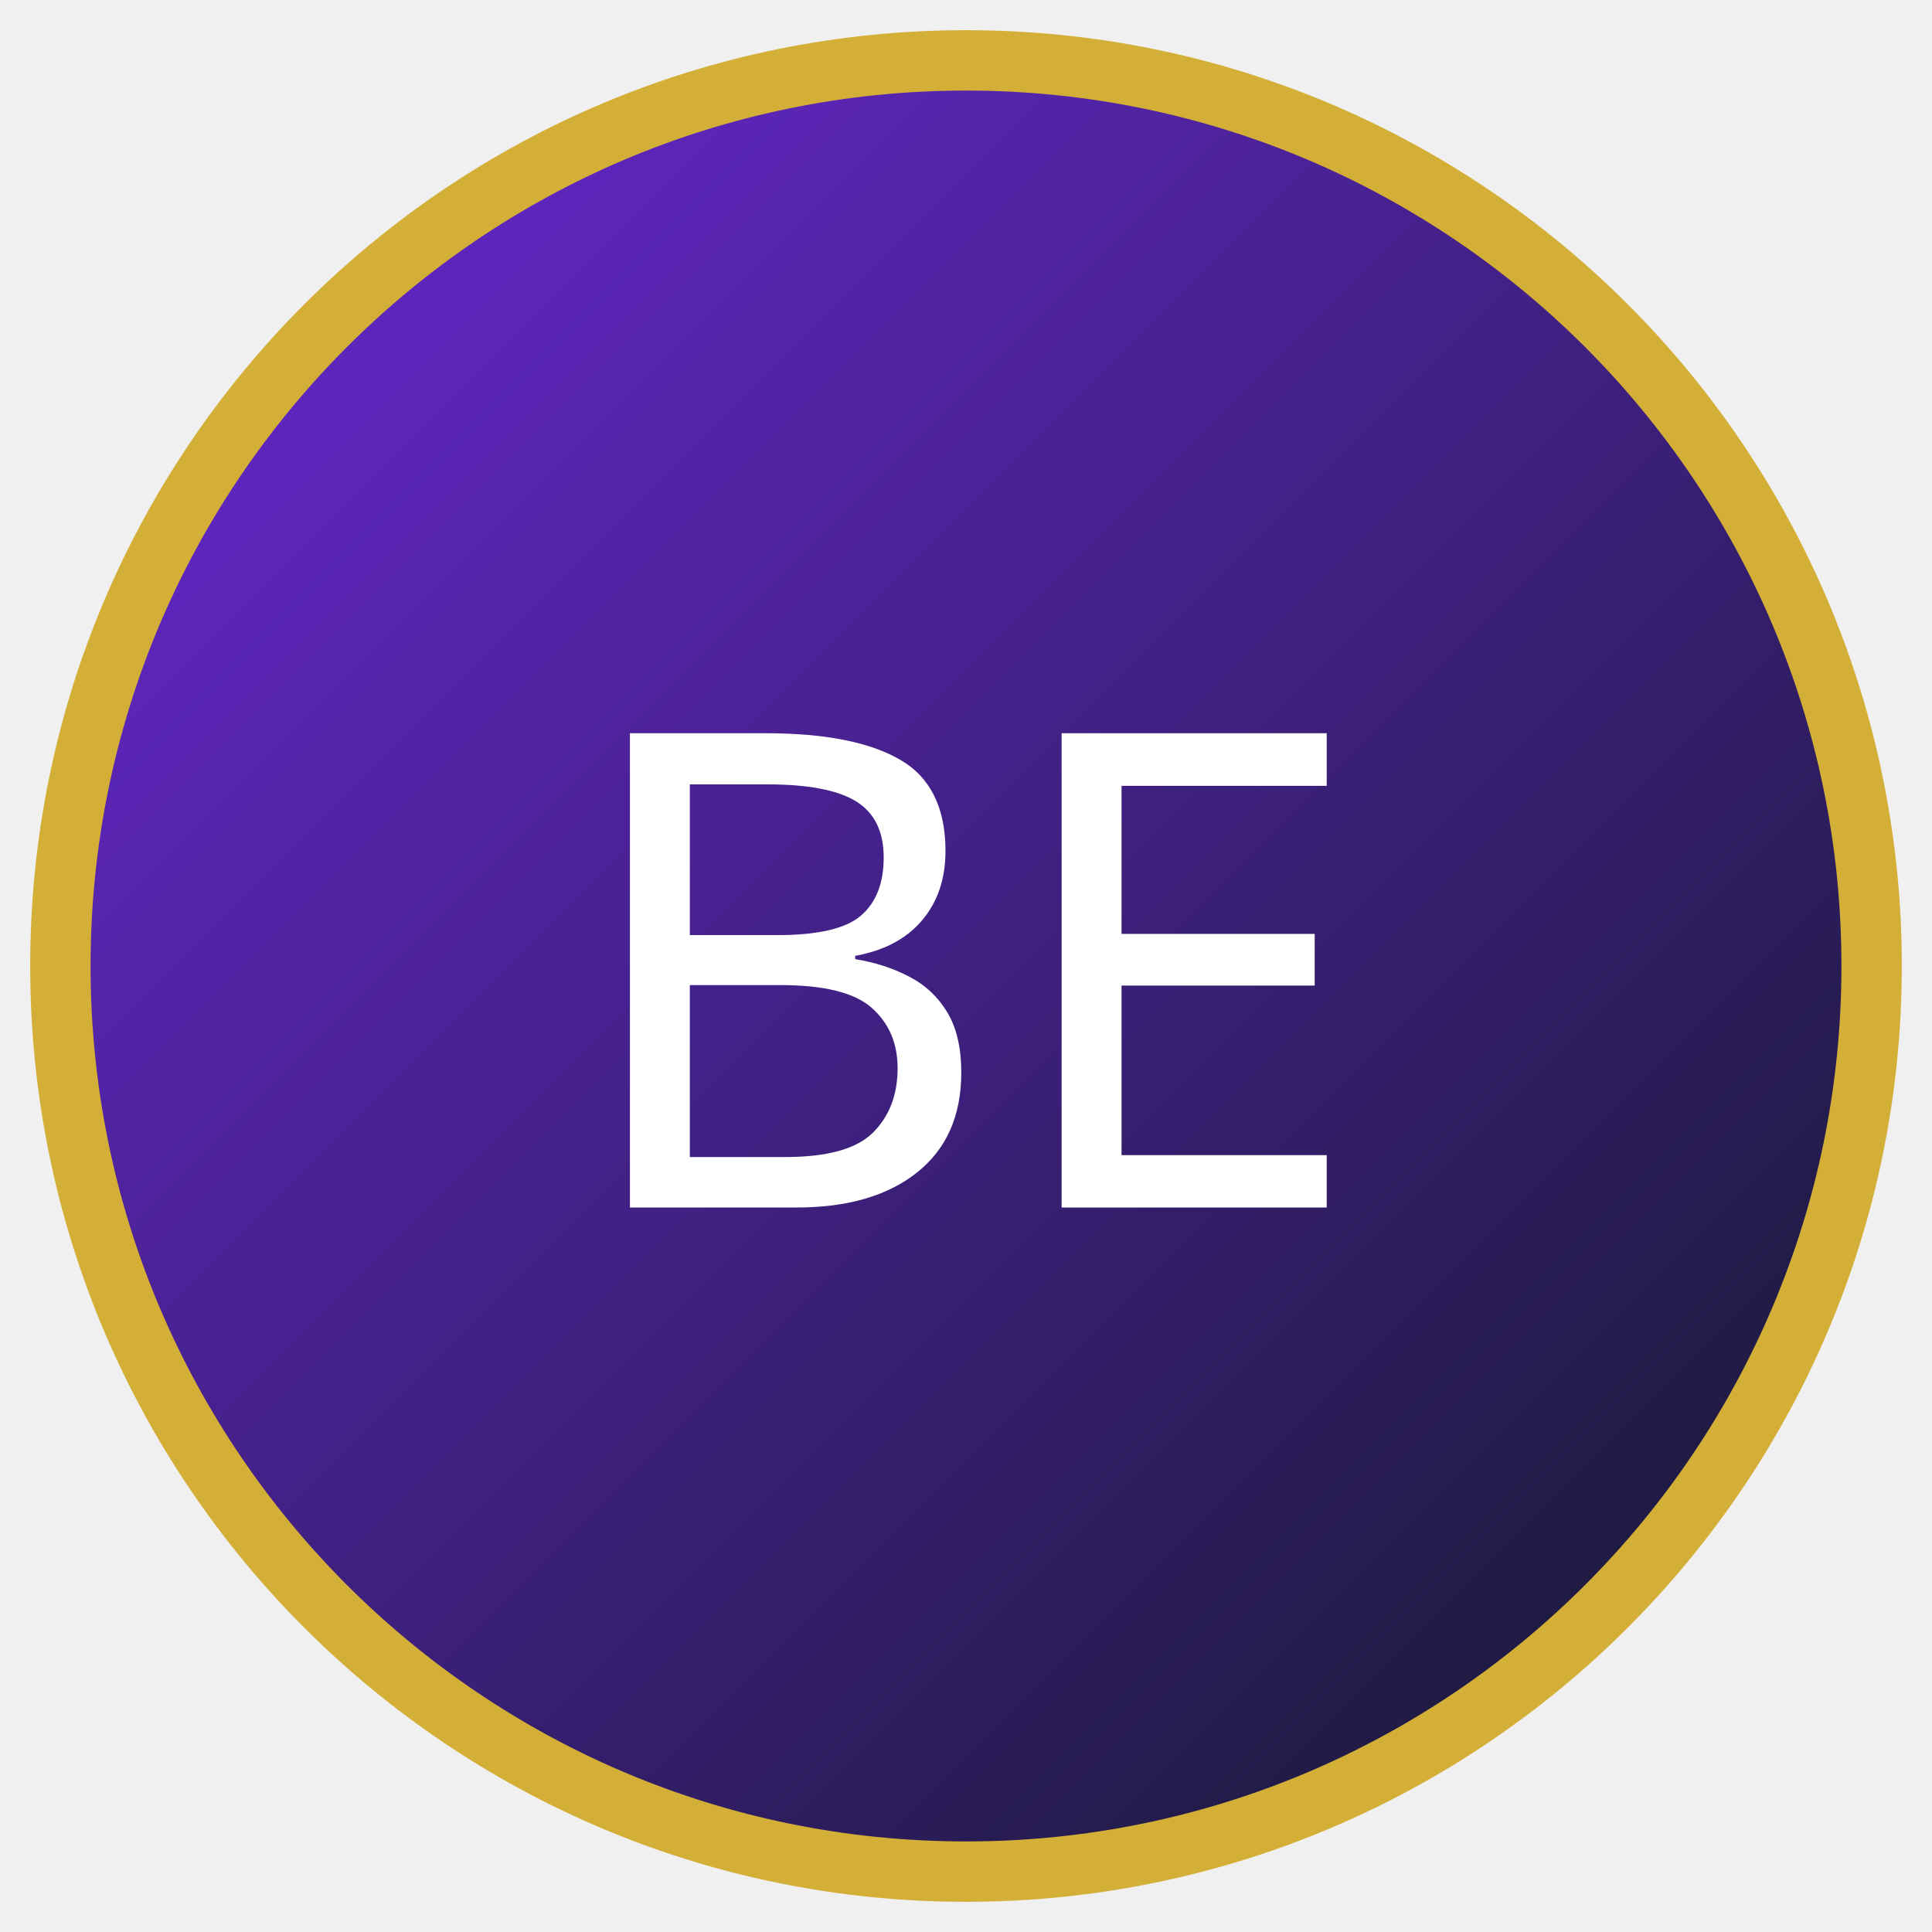
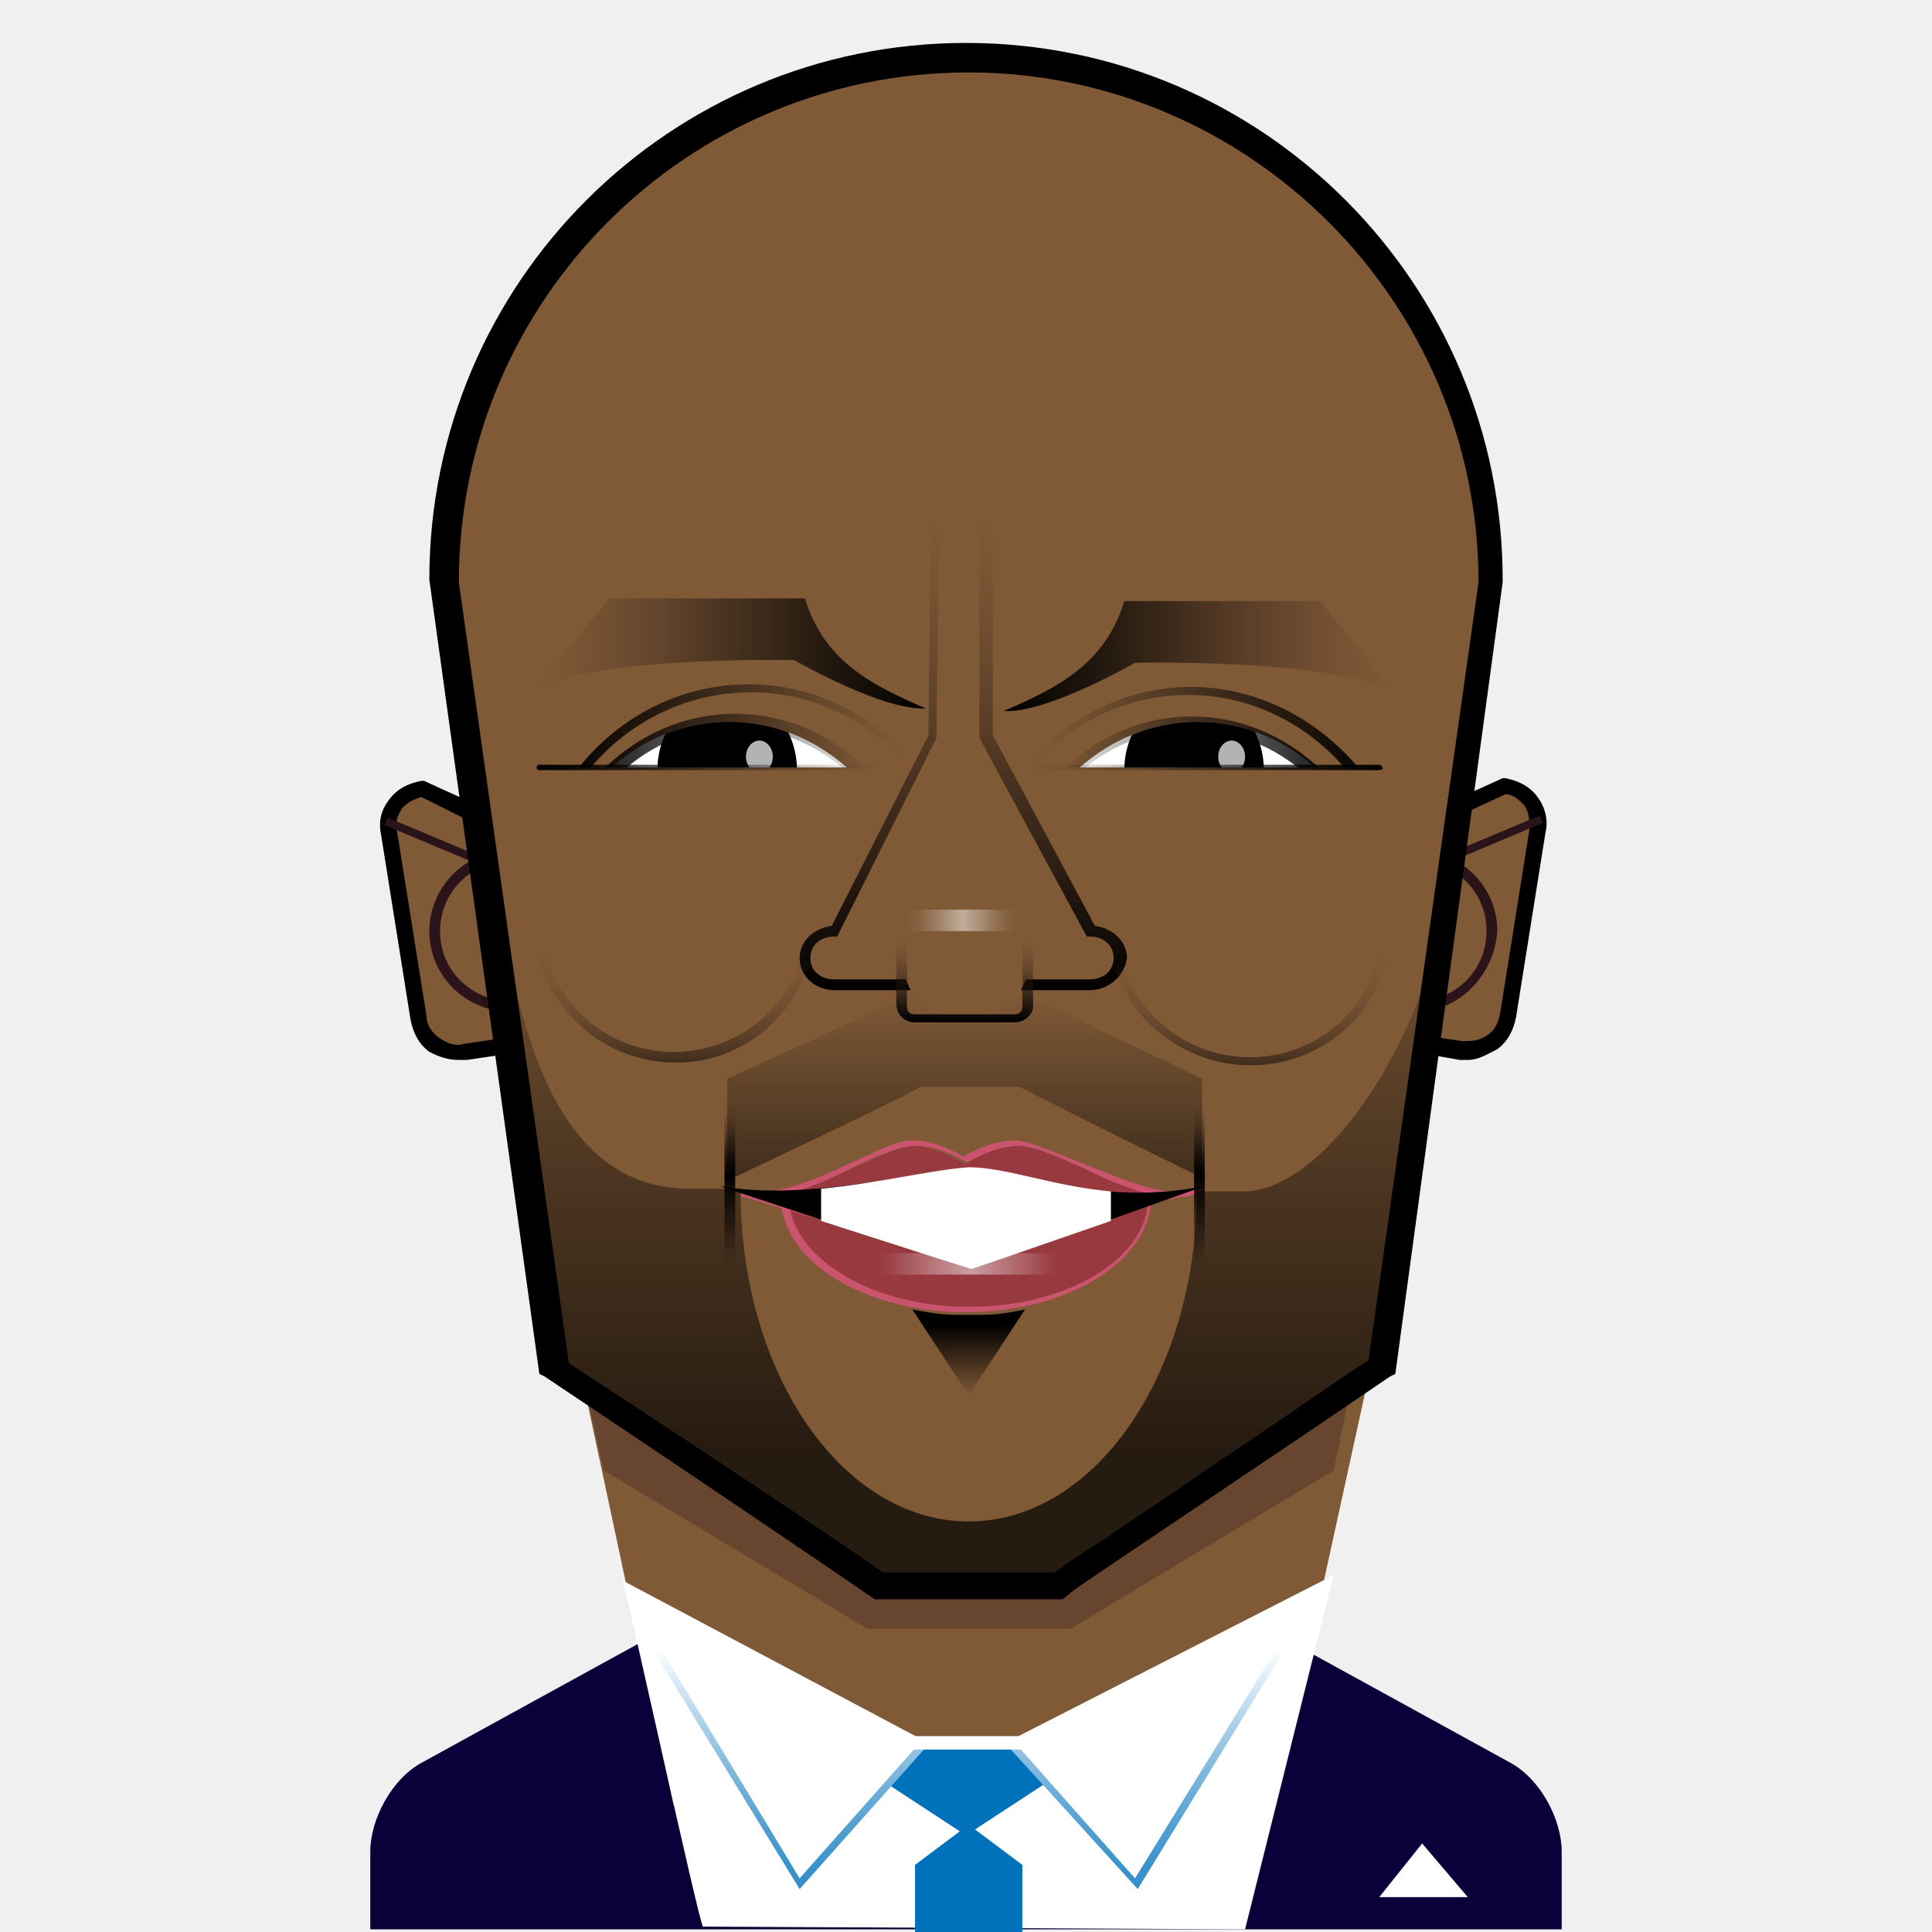
- <svg xmlns="http://www.w3.org/2000/svg" viewBox="0 0 128 128">
-   <defs>
-     <linearGradient id="g" x1="0" y1="0" x2="1" y2="1">
-       <stop offset="0" stop-color="#6d28d9" />
-       <stop offset="1" stop-color="#111827" />
-     </linearGradient>
-   </defs>
-   <circle cx="64" cy="64" r="60" fill="url(#g)" stroke="#d4af37" stroke-width="4" />
-   <text x="64" y="80" font-family="Impact, Arial Black, sans-serif" font-size="44" text-anchor="middle" fill="#fff">BE</text>
+ <svg xmlns="http://www.w3.org/2000/svg" xmlns:xlink="http://www.w3.org/1999/xlink" enable-background="new 0 0 72 72" viewBox="0 0 72 72">
+   <clipPath id="a">
+     <path d="m33.1 30.5c-1.2-2.1-3.4-3.6-5.9-3.6s-4.7 1.4-5.9 3.6z" />
+   </clipPath>
+   <linearGradient id="b">
+     <stop offset="0" />
+     <stop offset=".455" stop-color="#020101" stop-opacity=".545" />
+     <stop offset=".619" stop-color="#090504" stop-opacity=".381" />
+     <stop offset=".736" stop-color="#140d09" stop-opacity=".264" />
+     <stop offset=".831" stop-color="#251711" stop-opacity=".169" />
+     <stop offset=".912" stop-color="#3b251b" stop-opacity=".088" />
+     <stop offset=".982" stop-color="#563627" stop-opacity=".018" />
+     <stop offset="1" stop-color="#5e3b2b" stop-opacity="0" />
+   </linearGradient>
+   <linearGradient id="c" gradientUnits="userSpaceOnUse" x1="21.035" x2="33.459" xlink:href="#b" y1="28.795" y2="28.795" />
+   <linearGradient id="d" gradientUnits="userSpaceOnUse" x1="20.609" x2="33.894" xlink:href="#b" y1="27.855" y2="27.855" />
+   <clipPath id="e">
+     <path d="m38.7 30.5c1.2-2.1 3.4-3.6 5.9-3.6s4.7 1.4 5.9 3.6z" />
+   </clipPath>
+   <linearGradient id="f" gradientTransform="matrix(-1 0 0 1 -61.9827 0)" gradientUnits="userSpaceOnUse" x1="-112.743" x2="-100.319" xlink:href="#b" y1="28.781" y2="28.781" />
+   <linearGradient id="g" gradientTransform="matrix(-1 0 0 1 -61.9827 0)" gradientUnits="userSpaceOnUse" x1="-113.62" x2="-100.336" xlink:href="#b" y1="27.992" y2="27.992" />
+   <linearGradient id="h" gradientUnits="userSpaceOnUse" x1="35.975" x2="35.975" y1="43.983" y2="37.06">
+     <stop offset="0" />
+     <stop offset=".858" stop-opacity=".141" />
+     <stop offset="1" stop-opacity="0" />
+   </linearGradient>
+   <linearGradient id="i" gradientUnits="userSpaceOnUse" x1="32.514" x2="39.609" y1="47.087" y2="47.087">
+     <stop offset="0" stop-color="#a12b41" stop-opacity="0" />
+     <stop offset=".007" stop-color="#a7394e" stop-opacity=".014" />
+     <stop offset=".03" stop-color="#ba6273" stop-opacity=".059" />
+     <stop offset=".056" stop-color="#ca8894" stop-opacity=".11" />
+     <stop offset=".085" stop-color="#d9a8b1" stop-opacity=".165" />
+     <stop offset=".116" stop-color="#e5c4ca" stop-opacity=".226" />
+     <stop offset=".151" stop-color="#eedadd" stop-opacity=".294" />
+     <stop offset=".192" stop-color="#f6ebed" stop-opacity=".375" />
+     <stop offset=".243" stop-color="#fbf6f7" stop-opacity=".474" />
+     <stop offset=".315" stop-color="#fefdfd" stop-opacity=".613" />
+     <stop offset=".513" stop-color="#fff" />
+     <stop offset=".702" stop-color="#fefdfd" stop-opacity=".613" />
+     <stop offset=".769" stop-color="#fbf6f7" stop-opacity=".474" />
+     <stop offset=".818" stop-color="#f6ebed" stop-opacity=".375" />
+     <stop offset=".857" stop-color="#eedadd" stop-opacity=".294" />
+     <stop offset=".89" stop-color="#e5c4ca" stop-opacity=".226" />
+     <stop offset=".92" stop-color="#d9a8b1" stop-opacity=".165" />
+     <stop offset=".947" stop-color="#ca8894" stop-opacity=".11" />
+     <stop offset=".971" stop-color="#ba6273" stop-opacity=".059" />
+     <stop offset=".993" stop-color="#a7394e" stop-opacity=".014" />
+     <stop offset="1" stop-color="#a12b41" stop-opacity="0" />
+   </linearGradient>
+   <linearGradient id="j" gradientUnits="userSpaceOnUse" x1="35.829" x2="35.829" y1="36.888" y2="19.009">
+     <stop offset="0" />
+     <stop offset=".174" stop-color="#080504" stop-opacity=".826" />
+     <stop offset=".449" stop-color="#1f130e" stop-opacity=".551" />
+     <stop offset=".788" stop-color="#432a1f" stop-opacity=".212" />
+     <stop offset="1" stop-color="#5e3b2b" stop-opacity="0" />
+   </linearGradient>
+   <linearGradient id="k" gradientUnits="userSpaceOnUse" x1="35.935" x2="35.935" y1="38.075" y2="33.951">
+     <stop offset="0" />
+     <stop offset=".141" stop-color="#0b0705" stop-opacity=".813" />
+     <stop offset=".388" stop-color="#281912" stop-opacity=".482" />
+     <stop offset=".712" stop-color="#583728" stop-opacity=".052" />
+     <stop offset=".75" stop-color="#5e3b2b" stop-opacity="0" />
+   </linearGradient>
+   <linearGradient id="l" gradientUnits="userSpaceOnUse" x1="33.608" x2="38.045" y1="34.354" y2="34.354">
+     <stop offset="0" stop-color="#805a37" stop-opacity="0" />
+     <stop offset=".045" stop-color="#937255" stop-opacity=".088" />
+     <stop offset=".132" stop-color="#b39d88" stop-opacity=".257" />
+     <stop offset=".217" stop-color="#cfc0b3" stop-opacity=".424" />
+     <stop offset=".3" stop-color="#e4dbd4" stop-opacity=".584" />
+     <stop offset=".379" stop-color="#f3efec" stop-opacity=".737" />
+     <stop offset=".451" stop-color="#fcfbfa" stop-opacity=".879" />
+     <stop offset=".513" stop-color="#fff" />
+     <stop offset=".582" stop-color="#fcfcfb" stop-opacity=".858" />
+     <stop offset=".651" stop-color="#f5f2ef" stop-opacity=".717" />
+     <stop offset=".72" stop-color="#e8e1db" stop-opacity=".575" />
+     <stop offset=".789" stop-color="#d6cabf" stop-opacity=".433" />
+     <stop offset=".859" stop-color="#bfac9a" stop-opacity=".29" />
+     <stop offset=".928" stop-color="#a3876e" stop-opacity=".148" />
+     <stop offset=".996" stop-color="#825c3a" stop-opacity=".008" />
+     <stop offset="1" stop-color="#805a37" stop-opacity="0" />
+   </linearGradient>
+   <linearGradient id="m" gradientUnits="userSpaceOnUse" x1="19.98" x2="32.974" xlink:href="#b" y1="28.571" y2="28.571" />
+   <linearGradient id="n" gradientTransform="matrix(-1 0 0 1 -61.9827 0)" gradientUnits="userSpaceOnUse" x1="-113.547" x2="-100.185" xlink:href="#b" y1="28.571" y2="28.571" />
+   <linearGradient id="o">
+     <stop offset="0" />
+     <stop offset=".147" stop-color="#180f0b" stop-opacity=".853" />
+     <stop offset=".373" stop-color="#362219" stop-opacity=".627" />
+     <stop offset=".594" stop-color="#4c3023" stop-opacity=".406" />
+     <stop offset=".806" stop-color="#5a3829" stop-opacity=".194" />
+     <stop offset="1" stop-color="#5e3b2b" stop-opacity="0" />
+   </linearGradient>
+   <linearGradient id="p" gradientUnits="userSpaceOnUse" x1="25.098" x2="25.098" xlink:href="#o" y1="39.577" y2="35.248" />
+   <linearGradient id="q" gradientTransform="matrix(-1 0 0 1 -62 0)" gradientUnits="userSpaceOnUse" x1="-108.677" x2="-108.677" xlink:href="#o" y1="39.7" y2="35.37" />
+   <linearGradient id="r">
+     <stop offset="0" stop-color="#5e3b2b" stop-opacity="0" />
+     <stop offset=".04" stop-color="#553627" stop-opacity=".04" />
+     <stop offset=".205" stop-color="#372219" stop-opacity=".205" />
+     <stop offset=".378" stop-color="#1f130e" stop-opacity=".378" />
+     <stop offset=".56" stop-color="#0d0806" stop-opacity=".56" />
+     <stop offset=".758" stop-color="#030201" stop-opacity=".758" />
+     <stop offset="1" />
+   </linearGradient>
+   <linearGradient id="s" gradientUnits="userSpaceOnUse" x1="19.649" x2="34.574" xlink:href="#r" y1="24.328" y2="24.328" />
+   <linearGradient id="t" gradientTransform="matrix(-1 0 0 1 -62 0)" gradientUnits="userSpaceOnUse" x1="-114.25" x2="-99.324" xlink:href="#r" y1="24.465" y2="24.465" />
+   <linearGradient id="u" gradientUnits="userSpaceOnUse" x1="36.011" x2="36.011" y1="59.085" y2="30.186">
+     <stop offset=".171" />
+     <stop offset="1" stop-opacity="0" />
+   </linearGradient>
+   <linearGradient id="v">
+     <stop offset=".005" stop-color="#5e3b2b" stop-opacity="0" />
+     <stop offset=".015" stop-color="#563627" stop-opacity=".018" />
+     <stop offset=".055" stop-color="#3b251b" stop-opacity=".088" />
+     <stop offset=".101" stop-color="#251711" stop-opacity=".169" />
+     <stop offset=".155" stop-color="#140d09" stop-opacity=".264" />
+     <stop offset=".222" stop-color="#090504" stop-opacity=".381" />
+     <stop offset=".315" stop-color="#020101" stop-opacity=".545" />
+     <stop offset=".575" />
+     <stop offset=".676" stop-color="#030201" stop-opacity=".76" />
+     <stop offset=".761" stop-color="#0e0806" stop-opacity=".562" />
+     <stop offset=".839" stop-color="#1f130e" stop-opacity=".379" />
+     <stop offset=".913" stop-color="#372319" stop-opacity=".204" />
+     <stop offset=".984" stop-color="#563627" stop-opacity=".037" />
+     <stop offset="1" stop-color="#5e3b2b" stop-opacity="0" />
+   </linearGradient>
+   <linearGradient id="w" gradientUnits="userSpaceOnUse" x1="27.233" x2="27.233" xlink:href="#v" y1="47.399" y2="41.157" />
+   <linearGradient id="x" gradientTransform="matrix(-1 0 0 1 -64 0)" gradientUnits="userSpaceOnUse" x1="-108.678" x2="-108.678" xlink:href="#v" y1="47.399" y2="41.157" />
+   <linearGradient id="y">
+     <stop offset="0" stop-color="#338ec9" />
+     <stop offset=".1" stop-color="#3b93cb" />
+     <stop offset=".258" stop-color="#529fd1" />
+     <stop offset=".454" stop-color="#77b4db" />
+     <stop offset=".68" stop-color="#aad0e9" />
+     <stop offset=".928" stop-color="#ebf4fa" />
+     <stop offset="1" stop-color="#fff" />
+   </linearGradient>
+   <linearGradient id="z" gradientUnits="userSpaceOnUse" x1="29.551" x2="29.551" xlink:href="#y" y1="70.405" y2="61.449" />
+   <linearGradient id="A" gradientTransform="matrix(-1 0 0 1 -59.4483 0)" gradientUnits="userSpaceOnUse" x1="-102.053" x2="-102.053" xlink:href="#y" y1="70.405" y2="61.449" />
+   <linearGradient id="B" gradientUnits="userSpaceOnUse" x1="36.12" x2="36.12" y1="52.027" y2="48.819">
+     <stop offset="0" stop-opacity="0" />
+     <stop offset=".83" />
+   </linearGradient>
+   <path d="m56.3 65.7s-16.9-9.3-17.2-9.4l-3.1 4.7-3.1-4.7c-.3.1-17.2 9.4-17.2 9.4-1.1.6-1.9 2.1-1.9 3.3v2.9h15.1 14.2 15.1v-2.9c0-1.2-.8-2.7-1.9-3.3z" fill="#0c003a" />
+   <path d="m18.8 30.7-3.1-1.4c-.8.1-1.4.9-1.2 1.7l1.1 6.9c.1.8.9 1.4 1.7 1.2l3.1-.5z" fill="#805a37" />
+   <path d="m17.1 39.5c-.4 0-.7-.1-1.1-.3-.4-.3-.6-.7-.7-1.2l-1.1-6.9c-.1-.5 0-.9.3-1.3s.7-.6 1.2-.7h.1l3.3 1.5 1.7 8.4-3.4.5c-.1 0-.2 0-.3 0zm-1.4-9.8c-.3.1-.5.2-.7.4-.2.3-.3.6-.2.9l1.1 6.9c0 .3.2.6.5.8s.6.3.9.2l2.7-.4-1.5-7.4z" />
+   <path d="m14.4 30.6 3.3 1.4" fill="#805a37" />
+   <path d="m15.9 29.5h.3v3.6h-.3z" fill="#2a141a" transform="matrix(.3867 -.9222 .9222 .3867 -19.0263 34.0008)" />
+   <path d="m19 37.7c-1.6 0-3-1.3-3-3 0-1.6 1.3-3 3-3s3 1.3 3 3c0 1.6-1.3 3-3 3zm0-5.6c-1.5 0-2.6 1.2-2.6 2.6 0 1.5 1.2 2.6 2.6 2.6s2.6-1.2 2.6-2.6c.1-1.5-1.1-2.6-2.6-2.6z" fill="#2a141a" />
+   <path d="m53 30.7 3.1-1.4c.8.1 1.4.9 1.2 1.7l-1.1 6.9c-.1.8-.9 1.4-1.7 1.2l-3.1-.5z" fill="#805a37" />
+   <path d="m54.7 39.5c-.1 0-.2 0-.3 0l-3.4-.6 1.7-8.4 3.3-1.5h.1c.5.1.9.3 1.2.7s.4.9.3 1.3l-1.1 6.9c-.1.5-.3.9-.7 1.2-.4.2-.7.4-1.1.4zm-2.9-1.1 2.7.4c.3 0 .6 0 .9-.2s.4-.4.5-.8l1.1-6.9c0-.3 0-.6-.2-.9-.2-.2-.4-.4-.7-.4l-2.8 1.3z" />
+   <path d="m57.4 30.6-3.3 1.4" fill="#805a37" />
+   <path d="m54 31.1h3.6v.3h-3.6z" fill="#2a141a" transform="matrix(.9222 -.3868 .3868 .9222 -7.7704 23.9941)" />
+   <path d="m52.8 37.7c-1.6 0-3-1.3-3-3 0-1.6 1.3-3 3-3 1.6 0 3 1.3 3 3-.1 1.6-1.4 3-3 3zm0-5.6c-1.5 0-2.6 1.2-2.6 2.6 0 1.5 1.2 2.6 2.6 2.6 1.5 0 2.6-1.2 2.6-2.6 0-1.5-1.2-2.6-2.6-2.6z" fill="#2a141a" />
+   <path d="m47.5 67.3h-22.4l-3.8-17.8h30.1z" fill="#805a37" />
+   <path d="m51.1 48.1h-30.1l1.5 6.7c4 2.4 9.7 5.8 9.8 5.9h7.6s5.8-3.5 9.8-5.9z" fill="#2a141a" opacity=".3" />
+   <path d="m36.1 2c-10.8 0-19.5 8.7-19.5 19.5l4.1 29.3s12 8.1 12.1 8.2h6.8c0-.1 12.1-8.2 12.1-8.2l4.1-29.3c-.1-10.7-8.9-19.5-19.7-19.5z" fill="#805a37" />
+   <path d="m39.6 59.6h-7l-.3-.2c-.7-.5-7.5-5.1-12-8.1l-.2-.1-4.1-29.6c0-11.1 9-20 20-20 11.1 0 20 9 20 20v.1l-4 29.5-.2.1c-4.1 2.8-10.1 6.8-11.7 7.9zm-6.7-1h6.4c.3-.2.8-.6 1.8-1.2 1-.7 2.4-1.6 4.1-2.8 2.6-1.7 5.1-3.5 5.8-3.9l4.1-29c0-10.5-8.6-19-19-19-10.5 0-19 8.5-19 19l4.1 29.1c8.7 5.7 11 7.3 11.7 7.8z" />
+   <path d="m33.1 30.5c-1.2-2.1-3.4-3.6-5.9-3.6s-4.7 1.4-5.9 3.6z" fill="#fff" />
+   <ellipse clip-path="url(#a)" cx="27.1" cy="28.7" rx="2.6" ry="2.9" />
+   <path d="m21.5 31-.5-.3c1.3-2.5 3.7-4.1 6.4-4.1 2.4 0 4.7 1.3 6 3.5l-.4.3c-1.3-2-3.4-3.3-5.6-3.3-2.5 0-4.7 1.5-5.9 3.9z" fill="url(#c)" />
+   <path d="m20.9 30.3-.3-.2c1.5-2.9 4.3-4.6 7.3-4.6 2.3 0 4.4 1 6 2.7l-.2.2c-1.5-1.7-3.6-2.6-5.7-2.6-3 0-5.7 1.7-7.1 4.5z" fill="url(#d)" />
+   <ellipse cx="28.3" cy="28.2" fill="#fff" opacity=".7" rx=".5" ry=".6" />
+   <path d="m38.7 30.5c1.2-2.1 3.4-3.6 5.9-3.6s4.7 1.4 5.9 3.6z" fill="#fff" />
+   <ellipse clip-path="url(#e)" cx="44.5" cy="28.7" rx="2.6" ry="2.9" />
+   <path d="m50.3 31c-1.2-2.4-3.5-3.8-5.9-3.8-2.3 0-4.3 1.2-5.6 3.3l-.4-.3c1.4-2.2 3.6-3.5 6-3.5 2.7 0 5.1 1.6 6.4 4.1z" fill="url(#f)" />
+   <path d="m51.3 30.4c-1.4-2.8-4.1-4.5-7-4.5-2.2 0-4.2.9-5.7 2.6l-.2-.2c1.6-1.7 3.7-2.7 6-2.7 3 0 5.8 1.8 7.3 4.6z" fill="url(#g)" />
+   <ellipse cx="45.9" cy="28.2" fill="#fff" opacity=".7" rx=".5" ry=".6" />
+   <path d="m44.8 43.9v-3.7l-6.5-3.1h-4.4l-6.8 3.1v3.8s7.2-3.4 7.2-3.5h3.7c-.1 0 6.8 3.4 6.8 3.4z" fill="url(#h)" opacity=".5" />
+   <g opacity=".7">
+     <path d="m29.3 44.5v.1c0 2.3 3 4.2 6.8 4.2s6.8-1.9 6.8-4.2v-.1z" fill="#a12b41" />
+     <path d="m36 48.9c-3.8 0-6.9-1.9-6.9-4.3v-.1-.1h13.8v.1.1c0 2.4-3.1 4.3-6.9 4.3zm-6.6-4.3c0 2.2 3 4.1 6.7 4.1s6.7-1.8 6.7-4.1z" fill="#e95086" />
+   </g>
+   <g opacity=".7">
+     <path d="m44.6 44.4c-1.6.7-5.3-1.7-6.7-1.7-.7 0-1.4.3-1.9.7-.5-.3-1.3-.7-1.9-.7-1.3 0-4 2.2-6.3 1.8l5.3 1.6 2.9-1.9 4.4 1.3z" fill="#a12b41" />
+     <path d="m33.1 46.2-5.4-1.6c-.1 0-.1-.1-.1-.1 0-.1.1-.1.1-.1 1.3.2 2.8-.5 4.1-1.1.9-.4 1.6-.8 2.2-.8s1.2.2 1.9.6c.7-.4 1.4-.6 1.9-.6s1.4.4 2.4.8c1.3.5 2.8 1.2 3.8 1.1l.5-.1c.1 0 .1 0 .1.1s0 .1-.1.1c-.2.1-.3.1-.5.1l-3.7.9s0 0-.1 0l-4.2-1.2-2.9 1.9c.1 0 .1 0 0 0zm-4.4-1.6 4.5 1.3 2.8-1.9h.1l4.4 1.3 2.9-.7c-.9-.1-2.1-.6-3.1-1.1-.9-.4-1.8-.8-2.3-.8-.7 0-1.4.3-1.9.6h-.1c-.5-.3-1.2-.6-1.9-.6-.5 0-1.2.3-2.1.7-1 .5-2.2 1.1-3.3 1.2z" fill="#e95086" />
+   </g>
+   <path d="m32.5 46.7h7.1v.8h-7.1z" fill="url(#i)" opacity=".5" />
+   <path d="m19.7 28.6h33.5v2.5h-33.5z" fill="#805a37" />
+   <path d="m40.6 34.7-3.9-7.2v-8.3h-1.9l-.1 8.2-3.7 7.3c-.6 0-1.1.4-1.1 1 0 .5.5 1 1.1 1h9.5c.6 0 1.1-.4 1.1-1 .1-.5-.4-1-1-1z" fill="#805a37" />
+   <path d="m40.6 36.9h-9.5c-.7 0-1.3-.5-1.3-1.2 0-.6.5-1.1 1.2-1.2l3.6-7.1.1-8.4h2.3v8.4l3.8 7.1c.7.1 1.2.6 1.2 1.2-.1.7-.7 1.2-1.4 1.2zm-9.5-2c-.5 0-.9.3-.9.8s.4.8.9.8h9.5c.5 0 .9-.3.9-.8s-.4-.8-.9-.8h-.1l-4-7.4v-8.1h-1.5l-.1 8.1-3.7 7.4z" fill="url(#j)" />
+   <path d="m38.3 34v2c0 1.1-1.1 2-2.3 2-1.3 0-2.3-.9-2.3-2s0-2 0-2" fill="#805a37" />
+   <path d="m37.8 38.1h-3.7c-.4 0-.7-.3-.7-.7v-3.4h.4v3.5c0 .2.1.3.3.3h3.7c.2 0 .3-.1.3-.3v-3.5h.4v3.5c0 .3-.3.6-.7.6z" fill="url(#k)" />
+   <path d="m33.6 33.9h4.4v.8h-4.4z" fill="url(#l)" opacity=".5" />
+   <path d="m32.8 28.7h-12.7c-.1 0-.1-.1-.1-.1 0-.1.1-.1.1-.1h12.7c.1 0 .1.1.1.1.1 0 0 .1-.1.1z" fill="url(#m)" />
+   <path d="m51.4 28.7h-13.1c-.1 0-.1-.1-.1-.1 0-.1.1-.1.1-.1h13.1c.1 0 .1.1.1.1.1 0 0 .1-.1.1z" fill="url(#n)" />
+   <path d="m25.2 39.6c-2.5 0-4.6-1.7-5.2-4.1 0-.1 0-.2.1-.2s.2 0 .2.1c.5 2.2 2.5 3.8 4.8 3.8 2.1 0 4-1.3 4.7-3.3 0-.1.1-.1.2-.1s.1.1.1.2c-.7 2.2-2.7 3.6-4.9 3.6z" fill="url(#p)" opacity=".5" />
+   <path d="m46.6 39.7c-2.2 0-4.3-1.4-5-3.5 0-.1 0-.2.1-.2s.2 0 .2.1c.7 2 2.6 3.3 4.7 3.3 2.3 0 4.3-1.6 4.8-3.8 0-.1.1-.2.2-.1.1 0 .2.1.1.2-.5 2.3-2.6 4-5.1 4z" fill="url(#q)" opacity=".5" />
+   <path d="m30 22.3h-7.3l-3.1 3.8c1-1.7 10-1.5 10-1.5s3.3 1.9 4.9 1.8c-2.1-.9-3.8-1.8-4.5-4.1z" fill="url(#s)" />
+   <path d="m41.9 22.4h7.3l3.1 3.8c-1-1.7-10-1.5-10-1.5s-3.3 1.9-4.9 1.8c2.1-.9 3.8-1.8 4.5-4.1z" fill="url(#t)" />
+   <path d="m46.5 44.4h-1.9c0 6.8-3.8 12.3-8.5 12.3s-8.5-5.5-8.5-12.3c0-.1 0 0 0-.1h-1.9c-6.8 0-6.7-11-7.9-13.9l2.9 20.6s11.8 7.9 12.1 8.2h6.8c0-.1 12.1-8.2 12.1-8.2l2.7-20.7c-.6 8.1-4.9 13.9-7.9 14.1z" fill="url(#u)" opacity=".7" />
+   <path d="m44.9 44.2c-4 .8-6.7-.6-8.8-.6-2 0-5.9 1.2-9.3.6l9.4 3.1z" />
+   <path d="m30.6 44.3v1.2l5.6 1.8 5.2-1.8v-1.1c-2.2-.2-3.9-.9-5.3-.9-1.4.1-3.4.6-5.5.8z" fill="#fff" />
+   <path d="m27.2 47.4c-.1 0-.2-.1-.2-.2v-5.9c0-.1.1-.2.2-.2s.2.1.2.2v5.9c0 .1-.1.2-.2.2z" fill="url(#w)" />
+   <path d="m44.7 47.4c-.1 0-.2-.1-.2-.2v-5.9c0-.1.1-.2.2-.2s.2.1.2.2v5.9c-.1.1-.1.2-.2.2z" fill="url(#x)" />
+   <path d="m23.2 58.9 12.8 6.8 13.7-7-3.3 13.2-20.2-.1c-.1.1-3-13.2-3-12.9z" fill="#fff" />
+   <path d="m38.9 66.5-1.5-1.7h-2.8l-1.5 1.7 2.9 1.9z" fill="#0072bc" />
+   <path d="m29.8 70.4-5.4-8.8.2-.2 5.2 8.6 4.7-5.3.2.2z" fill="url(#z)" />
+   <path d="m42.4 70.4-5-5.5.2-.2 4.7 5.3 5.3-8.6.2.2z" fill="url(#A)" />
+   <path d="m36.6 49c-.2 0-.3 0-.5 0s-.3 0-.5 0c-.5 0-1.1-.1-1.6-.2l2.1 3.2 2.1-3.2c-.5.1-1 .2-1.6.2z" fill="url(#B)" />
+   <path d="m32.4 64.7h7.6v.5h-7.6z" fill="#fff" />
+   <path d="m54.7 70.7-1.7-2-1.6 2z" fill="#fff" />
+   <path d="m34.1 69.5v2.5h4v-2.5l-2-1.5z" fill="#0072bc" />
</svg>
